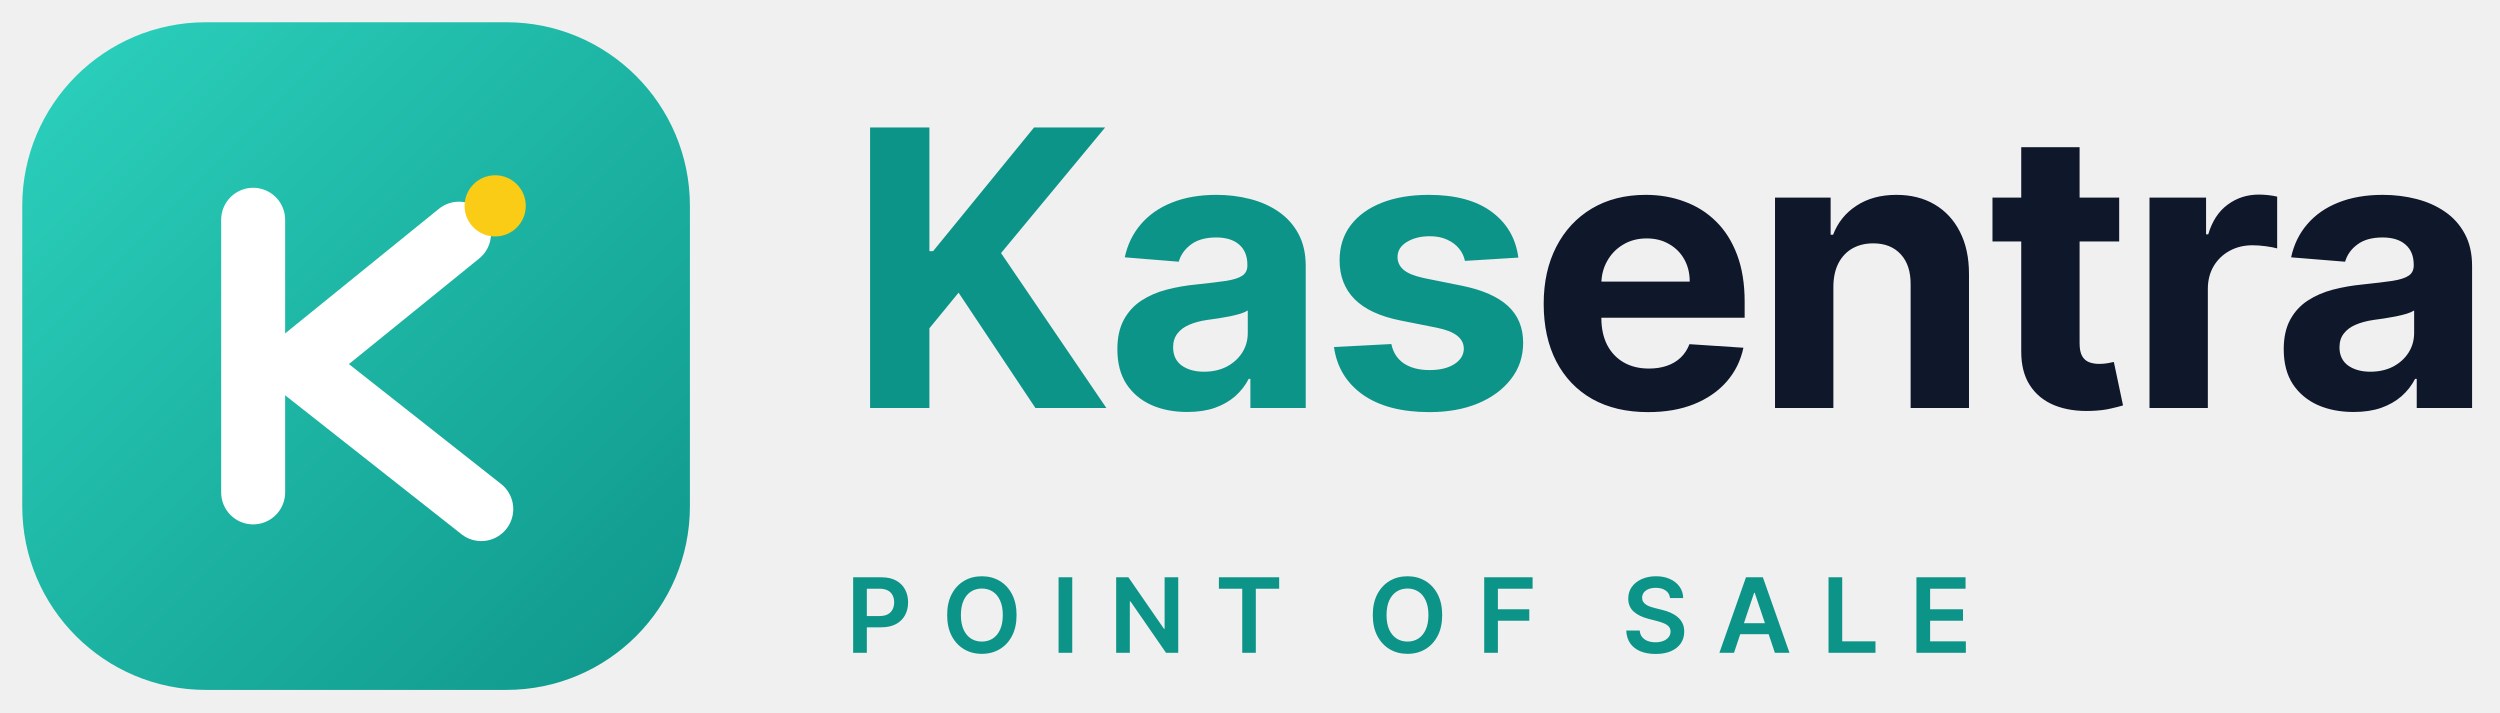
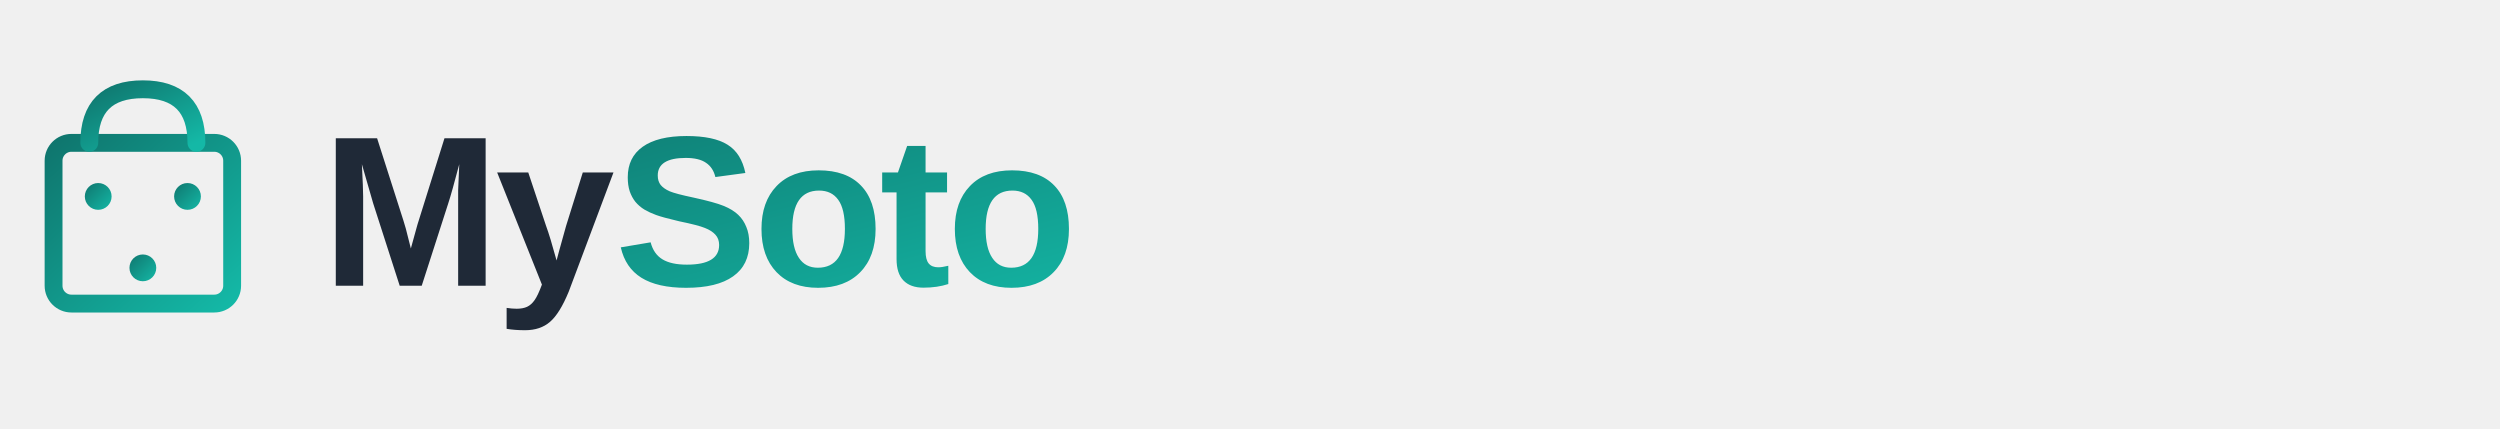
- <svg xmlns="http://www.w3.org/2000/svg" width="337" height="96" viewBox="0 0 337 96" fill="none">
-   <g clip-path="url(#clip0_3_15)">
-     <g clip-path="url(#clip1_3_15)">
-       <path d="M68.25 3H27.75C14.081 3 3 14.081 3 27.75V68.25C3 81.919 14.081 93 27.75 93H68.25C81.919 93 93 81.919 93 68.25V27.75C93 14.081 81.919 3 68.25 3Z" fill="url(#paint0_linear_3_15)" />
-       <path d="M34.125 29.625V66.375" stroke="white" stroke-width="8.625" stroke-linecap="round" />
-       <path d="M40.125 49.125L61.875 31.5" stroke="white" stroke-width="8.625" stroke-linecap="round" />
-       <path d="M40.125 49.125L64.875 68.625" stroke="white" stroke-width="8.625" stroke-linecap="round" />
-       <path d="M66.75 31.875C69.028 31.875 70.875 30.028 70.875 27.75C70.875 25.472 69.028 23.625 66.75 23.625C64.472 23.625 62.625 25.472 62.625 27.75C62.625 30.028 64.472 31.875 66.75 31.875Z" fill="#FACC15" />
-       <g clip-path="url(#clip2_3_15)">
-         <path d="M117.287 55V17.182H125.283V33.856H125.781L139.391 17.182H148.974L134.94 34.115L149.141 55H139.575L129.216 39.452L125.283 44.253V55H117.287ZM160.039 55.535C158.229 55.535 156.616 55.222 155.201 54.594C153.785 53.954 152.665 53.012 151.84 51.769C151.027 50.513 150.621 48.949 150.621 47.078C150.621 45.502 150.911 44.179 151.489 43.108C152.068 42.037 152.856 41.175 153.853 40.523C154.85 39.87 155.982 39.378 157.25 39.045C158.531 38.713 159.873 38.479 161.276 38.344C162.926 38.171 164.255 38.011 165.265 37.864C166.274 37.704 167.007 37.47 167.462 37.162C167.918 36.854 168.145 36.399 168.145 35.795V35.685C168.145 34.515 167.776 33.61 167.037 32.97C166.311 32.33 165.277 32.01 163.935 32.01C162.519 32.01 161.393 32.324 160.556 32.952C159.719 33.567 159.165 34.343 158.894 35.278L151.618 34.688C151.988 32.964 152.714 31.474 153.797 30.219C154.881 28.951 156.278 27.978 157.989 27.301C159.713 26.612 161.707 26.267 163.972 26.267C165.548 26.267 167.056 26.452 168.496 26.821C169.949 27.19 171.235 27.763 172.356 28.538C173.488 29.314 174.381 30.311 175.033 31.53C175.686 32.736 176.012 34.183 176.012 35.869V55H168.552V51.067H168.33C167.875 51.953 167.265 52.735 166.502 53.412C165.739 54.077 164.822 54.6 163.75 54.981C162.679 55.351 161.442 55.535 160.039 55.535ZM162.292 50.106C163.449 50.106 164.471 49.879 165.357 49.423C166.243 48.956 166.939 48.328 167.444 47.54C167.948 46.752 168.201 45.859 168.201 44.862V41.852C167.955 42.012 167.616 42.16 167.185 42.295C166.767 42.419 166.293 42.535 165.763 42.646C165.234 42.745 164.705 42.837 164.175 42.923C163.646 42.997 163.166 43.065 162.735 43.126C161.812 43.262 161.005 43.477 160.316 43.773C159.626 44.068 159.091 44.468 158.709 44.973C158.328 45.465 158.137 46.081 158.137 46.82C158.137 47.891 158.525 48.709 159.3 49.276C160.088 49.83 161.085 50.106 162.292 50.106ZM204.674 34.724L197.473 35.168C197.349 34.552 197.085 33.998 196.679 33.506C196.272 33.001 195.737 32.601 195.072 32.305C194.42 31.998 193.638 31.844 192.727 31.844C191.508 31.844 190.48 32.102 189.643 32.619C188.806 33.124 188.387 33.801 188.387 34.651C188.387 35.328 188.658 35.9 189.2 36.368C189.741 36.836 190.671 37.211 191.988 37.494L197.122 38.528C199.879 39.095 201.935 40.006 203.289 41.261C204.643 42.517 205.321 44.167 205.321 46.21C205.321 48.069 204.773 49.7 203.677 51.104C202.594 52.507 201.104 53.603 199.208 54.391C197.325 55.166 195.152 55.554 192.69 55.554C188.935 55.554 185.944 54.772 183.715 53.209C181.5 51.633 180.201 49.491 179.819 46.783L187.556 46.376C187.79 47.521 188.357 48.395 189.255 48.999C190.154 49.59 191.305 49.885 192.708 49.885C194.087 49.885 195.195 49.62 196.032 49.091C196.882 48.549 197.313 47.854 197.325 47.004C197.313 46.29 197.011 45.706 196.42 45.25C195.829 44.782 194.918 44.425 193.687 44.179L188.775 43.2C186.005 42.646 183.943 41.686 182.589 40.32C181.247 38.953 180.576 37.211 180.576 35.094C180.576 33.272 181.069 31.702 182.054 30.385C183.051 29.068 184.448 28.052 186.245 27.338C188.055 26.624 190.172 26.267 192.598 26.267C196.18 26.267 198.999 27.024 201.055 28.538C203.123 30.053 204.33 32.115 204.674 34.724Z" fill="#0D9488" />
-         <path d="M222.16 55.554C219.243 55.554 216.731 54.963 214.626 53.781C212.533 52.587 210.921 50.901 209.788 48.722C208.655 46.53 208.089 43.939 208.089 40.947C208.089 38.03 208.655 35.469 209.788 33.266C210.921 31.062 212.515 29.345 214.571 28.114C216.639 26.883 219.064 26.267 221.846 26.267C223.717 26.267 225.459 26.569 227.072 27.172C228.697 27.763 230.113 28.655 231.319 29.849C232.538 31.044 233.486 32.545 234.163 34.355C234.84 36.153 235.179 38.258 235.179 40.67V42.831H211.228V37.956H227.774C227.774 36.823 227.528 35.82 227.035 34.946C226.543 34.072 225.86 33.389 224.985 32.896C224.124 32.392 223.12 32.139 221.976 32.139C220.781 32.139 219.723 32.416 218.799 32.97C217.888 33.512 217.174 34.244 216.657 35.168C216.14 36.079 215.876 37.094 215.863 38.215V42.849C215.863 44.253 216.122 45.465 216.639 46.487C217.168 47.509 217.913 48.297 218.873 48.851C219.833 49.405 220.972 49.682 222.289 49.682C223.163 49.682 223.964 49.559 224.69 49.312C225.416 49.066 226.038 48.697 226.555 48.205C227.072 47.712 227.466 47.109 227.737 46.395L235.012 46.875C234.643 48.623 233.886 50.15 232.741 51.455C231.609 52.747 230.144 53.757 228.346 54.483C226.561 55.197 224.499 55.554 222.16 55.554ZM247.139 38.602V55H239.272V26.636H246.769V31.641H247.102C247.73 29.991 248.782 28.686 250.259 27.726C251.737 26.753 253.528 26.267 255.633 26.267C257.603 26.267 259.32 26.698 260.785 27.56C262.25 28.421 263.389 29.652 264.201 31.253C265.014 32.841 265.42 34.737 265.42 36.94V55H257.553V38.344C257.566 36.608 257.123 35.254 256.224 34.281C255.325 33.296 254.088 32.804 252.512 32.804C251.454 32.804 250.518 33.032 249.705 33.487C248.905 33.943 248.277 34.608 247.822 35.481C247.379 36.343 247.151 37.383 247.139 38.602ZM285.666 26.636V32.545H268.586V26.636H285.666ZM272.463 19.841H280.33V46.284C280.33 47.01 280.441 47.577 280.662 47.983C280.884 48.377 281.192 48.654 281.586 48.814C281.992 48.974 282.46 49.054 282.989 49.054C283.358 49.054 283.728 49.023 284.097 48.962C284.466 48.888 284.749 48.832 284.946 48.795L286.184 54.649C285.79 54.772 285.236 54.914 284.522 55.074C283.808 55.246 282.94 55.351 281.918 55.388C280.022 55.462 278.36 55.209 276.932 54.631C275.516 54.052 274.415 53.153 273.627 51.935C272.839 50.716 272.451 49.177 272.463 47.318V19.841ZM289.751 55V26.636H297.377V31.585H297.673C298.19 29.825 299.058 28.495 300.276 27.597C301.495 26.686 302.898 26.23 304.487 26.23C304.88 26.23 305.305 26.255 305.761 26.304C306.216 26.353 306.616 26.421 306.961 26.507V33.487C306.592 33.376 306.081 33.278 305.428 33.192C304.776 33.106 304.179 33.062 303.637 33.062C302.48 33.062 301.446 33.315 300.535 33.82C299.636 34.312 298.922 35.001 298.393 35.888C297.876 36.774 297.617 37.796 297.617 38.953V55H289.751ZM317.264 55.535C315.454 55.535 313.841 55.222 312.426 54.594C311.01 53.954 309.89 53.012 309.065 51.769C308.252 50.513 307.846 48.949 307.846 47.078C307.846 45.502 308.135 44.179 308.714 43.108C309.293 42.037 310.08 41.175 311.078 40.523C312.075 39.87 313.207 39.378 314.475 39.045C315.756 38.713 317.097 38.479 318.501 38.344C320.151 38.171 321.48 38.011 322.49 37.864C323.499 37.704 324.231 37.47 324.687 37.162C325.142 36.854 325.37 36.399 325.37 35.795V35.685C325.37 34.515 325.001 33.61 324.262 32.97C323.536 32.33 322.502 32.01 321.16 32.01C319.744 32.01 318.618 32.324 317.781 32.952C316.944 33.567 316.39 34.343 316.119 35.278L308.843 34.688C309.213 32.964 309.939 31.474 311.022 30.219C312.106 28.951 313.503 27.978 315.214 27.301C316.937 26.612 318.932 26.267 321.197 26.267C322.773 26.267 324.281 26.452 325.721 26.821C327.174 27.19 328.46 27.763 329.58 28.538C330.713 29.314 331.606 30.311 332.258 31.53C332.91 32.736 333.237 34.183 333.237 35.869V55H325.776V51.067H325.555C325.099 51.953 324.49 52.735 323.727 53.412C322.963 54.077 322.046 54.6 320.975 54.981C319.904 55.351 318.667 55.535 317.264 55.535ZM319.517 50.106C320.674 50.106 321.695 49.879 322.582 49.423C323.468 48.956 324.164 48.328 324.669 47.54C325.173 46.752 325.426 45.859 325.426 44.862V41.852C325.179 42.012 324.841 42.16 324.41 42.295C323.991 42.419 323.517 42.535 322.988 42.646C322.459 42.745 321.929 42.837 321.4 42.923C320.871 42.997 320.391 43.065 319.96 43.126C319.036 43.262 318.23 43.477 317.541 43.773C316.851 44.068 316.316 44.468 315.934 44.973C315.553 45.465 315.362 46.081 315.362 46.82C315.362 47.891 315.749 48.709 316.525 49.276C317.313 49.83 318.31 50.106 319.517 50.106Z" fill="#0F172A" />
-         <path d="M115.004 88V77.818H118.822C119.605 77.818 120.261 77.964 120.791 78.256C121.325 78.547 121.728 78.948 121.999 79.459C122.274 79.966 122.412 80.543 122.412 81.189C122.412 81.842 122.274 82.422 121.999 82.929C121.724 83.436 121.318 83.835 120.781 84.127C120.244 84.415 119.583 84.56 118.798 84.56H116.267V83.043H118.549C119.006 83.043 119.381 82.964 119.673 82.805C119.964 82.646 120.18 82.427 120.319 82.148C120.461 81.87 120.533 81.55 120.533 81.189C120.533 80.828 120.461 80.51 120.319 80.234C120.18 79.959 119.963 79.746 119.668 79.593C119.376 79.437 119 79.359 118.539 79.359H116.849V88H115.004ZM137.032 82.909C137.032 84.006 136.827 84.946 136.416 85.728C136.008 86.507 135.451 87.103 134.745 87.518C134.042 87.932 133.245 88.139 132.354 88.139C131.462 88.139 130.663 87.932 129.957 87.518C129.255 87.1 128.698 86.502 128.287 85.723C127.879 84.941 127.676 84.003 127.676 82.909C127.676 81.812 127.879 80.874 128.287 80.095C128.698 79.313 129.255 78.715 129.957 78.3C130.663 77.886 131.462 77.679 132.354 77.679C133.245 77.679 134.042 77.886 134.745 78.3C135.451 78.715 136.008 79.313 136.416 80.095C136.827 80.874 137.032 81.812 137.032 82.909ZM135.178 82.909C135.178 82.137 135.057 81.486 134.815 80.955C134.576 80.422 134.245 80.019 133.82 79.747C133.396 79.472 132.907 79.335 132.354 79.335C131.8 79.335 131.311 79.472 130.887 79.747C130.463 80.019 130.13 80.422 129.888 80.955C129.649 81.486 129.53 82.137 129.53 82.909C129.53 83.681 129.649 84.334 129.888 84.868C130.13 85.398 130.463 85.801 130.887 86.076C131.311 86.348 131.8 86.484 132.354 86.484C132.907 86.484 133.396 86.348 133.82 86.076C134.245 85.801 134.576 85.398 134.815 84.868C135.057 84.334 135.178 83.681 135.178 82.909ZM144.54 77.818V88H142.696V77.818H144.54ZM158.825 77.818V88H157.184L152.387 81.065H152.302V88H150.458V77.818H152.108L156.901 84.758H156.99V77.818H158.825ZM164.307 79.364V77.818H172.431V79.364H169.284V88H167.454V79.364H164.307ZM194.407 82.909C194.407 84.006 194.202 84.946 193.791 85.728C193.383 86.507 192.826 87.103 192.121 87.518C191.418 87.932 190.621 88.139 189.729 88.139C188.838 88.139 188.039 87.932 187.333 87.518C186.63 87.1 186.073 86.502 185.662 85.723C185.255 84.941 185.051 84.003 185.051 82.909C185.051 81.812 185.255 80.874 185.662 80.095C186.073 79.313 186.63 78.715 187.333 78.3C188.039 77.886 188.838 77.679 189.729 77.679C190.621 77.679 191.418 77.886 192.121 78.3C192.826 78.715 193.383 79.313 193.791 80.095C194.202 80.874 194.407 81.812 194.407 82.909ZM192.553 82.909C192.553 82.137 192.432 81.486 192.19 80.955C191.951 80.422 191.62 80.019 191.196 79.747C190.772 79.472 190.283 79.335 189.729 79.335C189.176 79.335 188.687 79.472 188.263 79.747C187.838 80.019 187.505 80.422 187.263 80.955C187.025 81.486 186.905 82.137 186.905 82.909C186.905 83.681 187.025 84.334 187.263 84.868C187.505 85.398 187.838 85.801 188.263 86.076C188.687 86.348 189.176 86.484 189.729 86.484C190.283 86.484 190.772 86.348 191.196 86.076C191.62 85.801 191.951 85.398 192.19 84.868C192.432 84.334 192.553 83.681 192.553 82.909ZM200.071 88V77.818H206.594V79.364H201.916V82.129H206.147V83.675H201.916V88H200.071ZM225.12 80.617C225.074 80.183 224.878 79.845 224.534 79.603C224.192 79.361 223.748 79.24 223.201 79.24C222.817 79.24 222.487 79.298 222.212 79.414C221.937 79.53 221.726 79.688 221.581 79.886C221.435 80.085 221.36 80.312 221.357 80.567C221.357 80.78 221.405 80.963 221.501 81.119C221.6 81.275 221.735 81.408 221.904 81.517C222.073 81.623 222.26 81.713 222.466 81.785C222.671 81.858 222.878 81.92 223.087 81.969L224.042 82.208C224.426 82.298 224.796 82.419 225.15 82.571C225.508 82.724 225.828 82.916 226.11 83.148C226.395 83.38 226.62 83.66 226.786 83.988C226.952 84.316 227.034 84.701 227.034 85.141C227.034 85.738 226.882 86.263 226.577 86.717C226.272 87.168 225.831 87.521 225.255 87.776C224.681 88.028 223.987 88.154 223.172 88.154C222.379 88.154 221.692 88.031 221.108 87.786C220.528 87.541 220.074 87.183 219.746 86.712C219.421 86.242 219.246 85.668 219.219 84.992H221.034C221.06 85.347 221.17 85.642 221.362 85.877C221.554 86.112 221.804 86.288 222.113 86.404C222.424 86.52 222.772 86.578 223.157 86.578C223.558 86.578 223.909 86.519 224.211 86.399C224.515 86.276 224.754 86.108 224.926 85.892C225.099 85.673 225.187 85.418 225.19 85.126C225.187 84.861 225.109 84.642 224.956 84.47C224.804 84.294 224.59 84.149 224.315 84.033C224.043 83.913 223.725 83.807 223.36 83.715L222.202 83.416C221.364 83.201 220.701 82.874 220.213 82.437C219.73 81.996 219.488 81.411 219.488 80.682C219.488 80.082 219.65 79.557 219.975 79.106C220.303 78.655 220.749 78.305 221.312 78.057C221.876 77.805 222.514 77.679 223.226 77.679C223.949 77.679 224.582 77.805 225.125 78.057C225.672 78.305 226.101 78.652 226.413 79.096C226.725 79.537 226.885 80.044 226.895 80.617H225.12ZM233.742 88H231.774L235.358 77.818H237.635L241.224 88H239.256L236.536 79.906H236.457L233.742 88ZM233.807 84.008H239.176V85.489H233.807V84.008ZM246.486 88V77.818H248.33V86.454H252.814V88H246.486ZM258.335 88V77.818H264.957V79.364H260.18V82.129H264.614V83.675H260.18V86.454H264.997V88H258.335Z" fill="#0D9488" />
-       </g>
-     </g>
+ <svg xmlns="http://www.w3.org/2000/svg" viewBox="0 0 280 48" width="280" height="48">
+   <defs>
+     <linearGradient id="gradientTeal" x1="0%" y1="0%" x2="100%" y2="100%">
+       <stop offset="0%" style="stop-color:#0F766E;stop-opacity:1" />
+       <stop offset="100%" style="stop-color:#14B8A6;stop-opacity:1" />
+     </linearGradient>
+   </defs>
+   <g transform="translate(4, 8)">
+     <rect x="2" y="8" width="20" height="18" rx="2" fill="none" stroke="url(#gradientTeal)" stroke-width="2" />
+     <path d="M 6 8 Q 6 2 12 2 Q 18 2 18 8" fill="none" stroke="url(#gradientTeal)" stroke-width="2" stroke-linecap="round" />
+     <circle cx="7" cy="14" r="1.5" fill="url(#gradientTeal)" />
+     <circle cx="17" cy="14" r="1.5" fill="url(#gradientTeal)" />
+     <circle cx="12" cy="22" r="1.5" fill="url(#gradientTeal)" />
  </g>
-   <defs>
-     <linearGradient id="paint0_linear_3_15" x1="0" y1="0" x2="96" y2="96" gradientUnits="userSpaceOnUse">
-       <stop stop-color="#2DD4BF" />
-       <stop offset="1" stop-color="#0D9488" />
-     </linearGradient>
-     <clipPath id="clip0_3_15">
-       <rect width="337" height="96" fill="white" />
-     </clipPath>
-     <clipPath id="clip1_3_15">
-       <rect width="337" height="96" fill="white" />
-     </clipPath>
-     <clipPath id="clip2_3_15">
-       <rect width="223" height="86" fill="white" transform="translate(114 5)" />
-     </clipPath>
-   </defs>
+   <text x="36" y="32" font-family="'Segoe UI', Arial, sans-serif" font-size="24" font-weight="700" fill="#1F2937" letter-spacing="-0.5">My<tspan fill="url(#gradientTeal)">Soto</tspan>
+   </text>
</svg>
